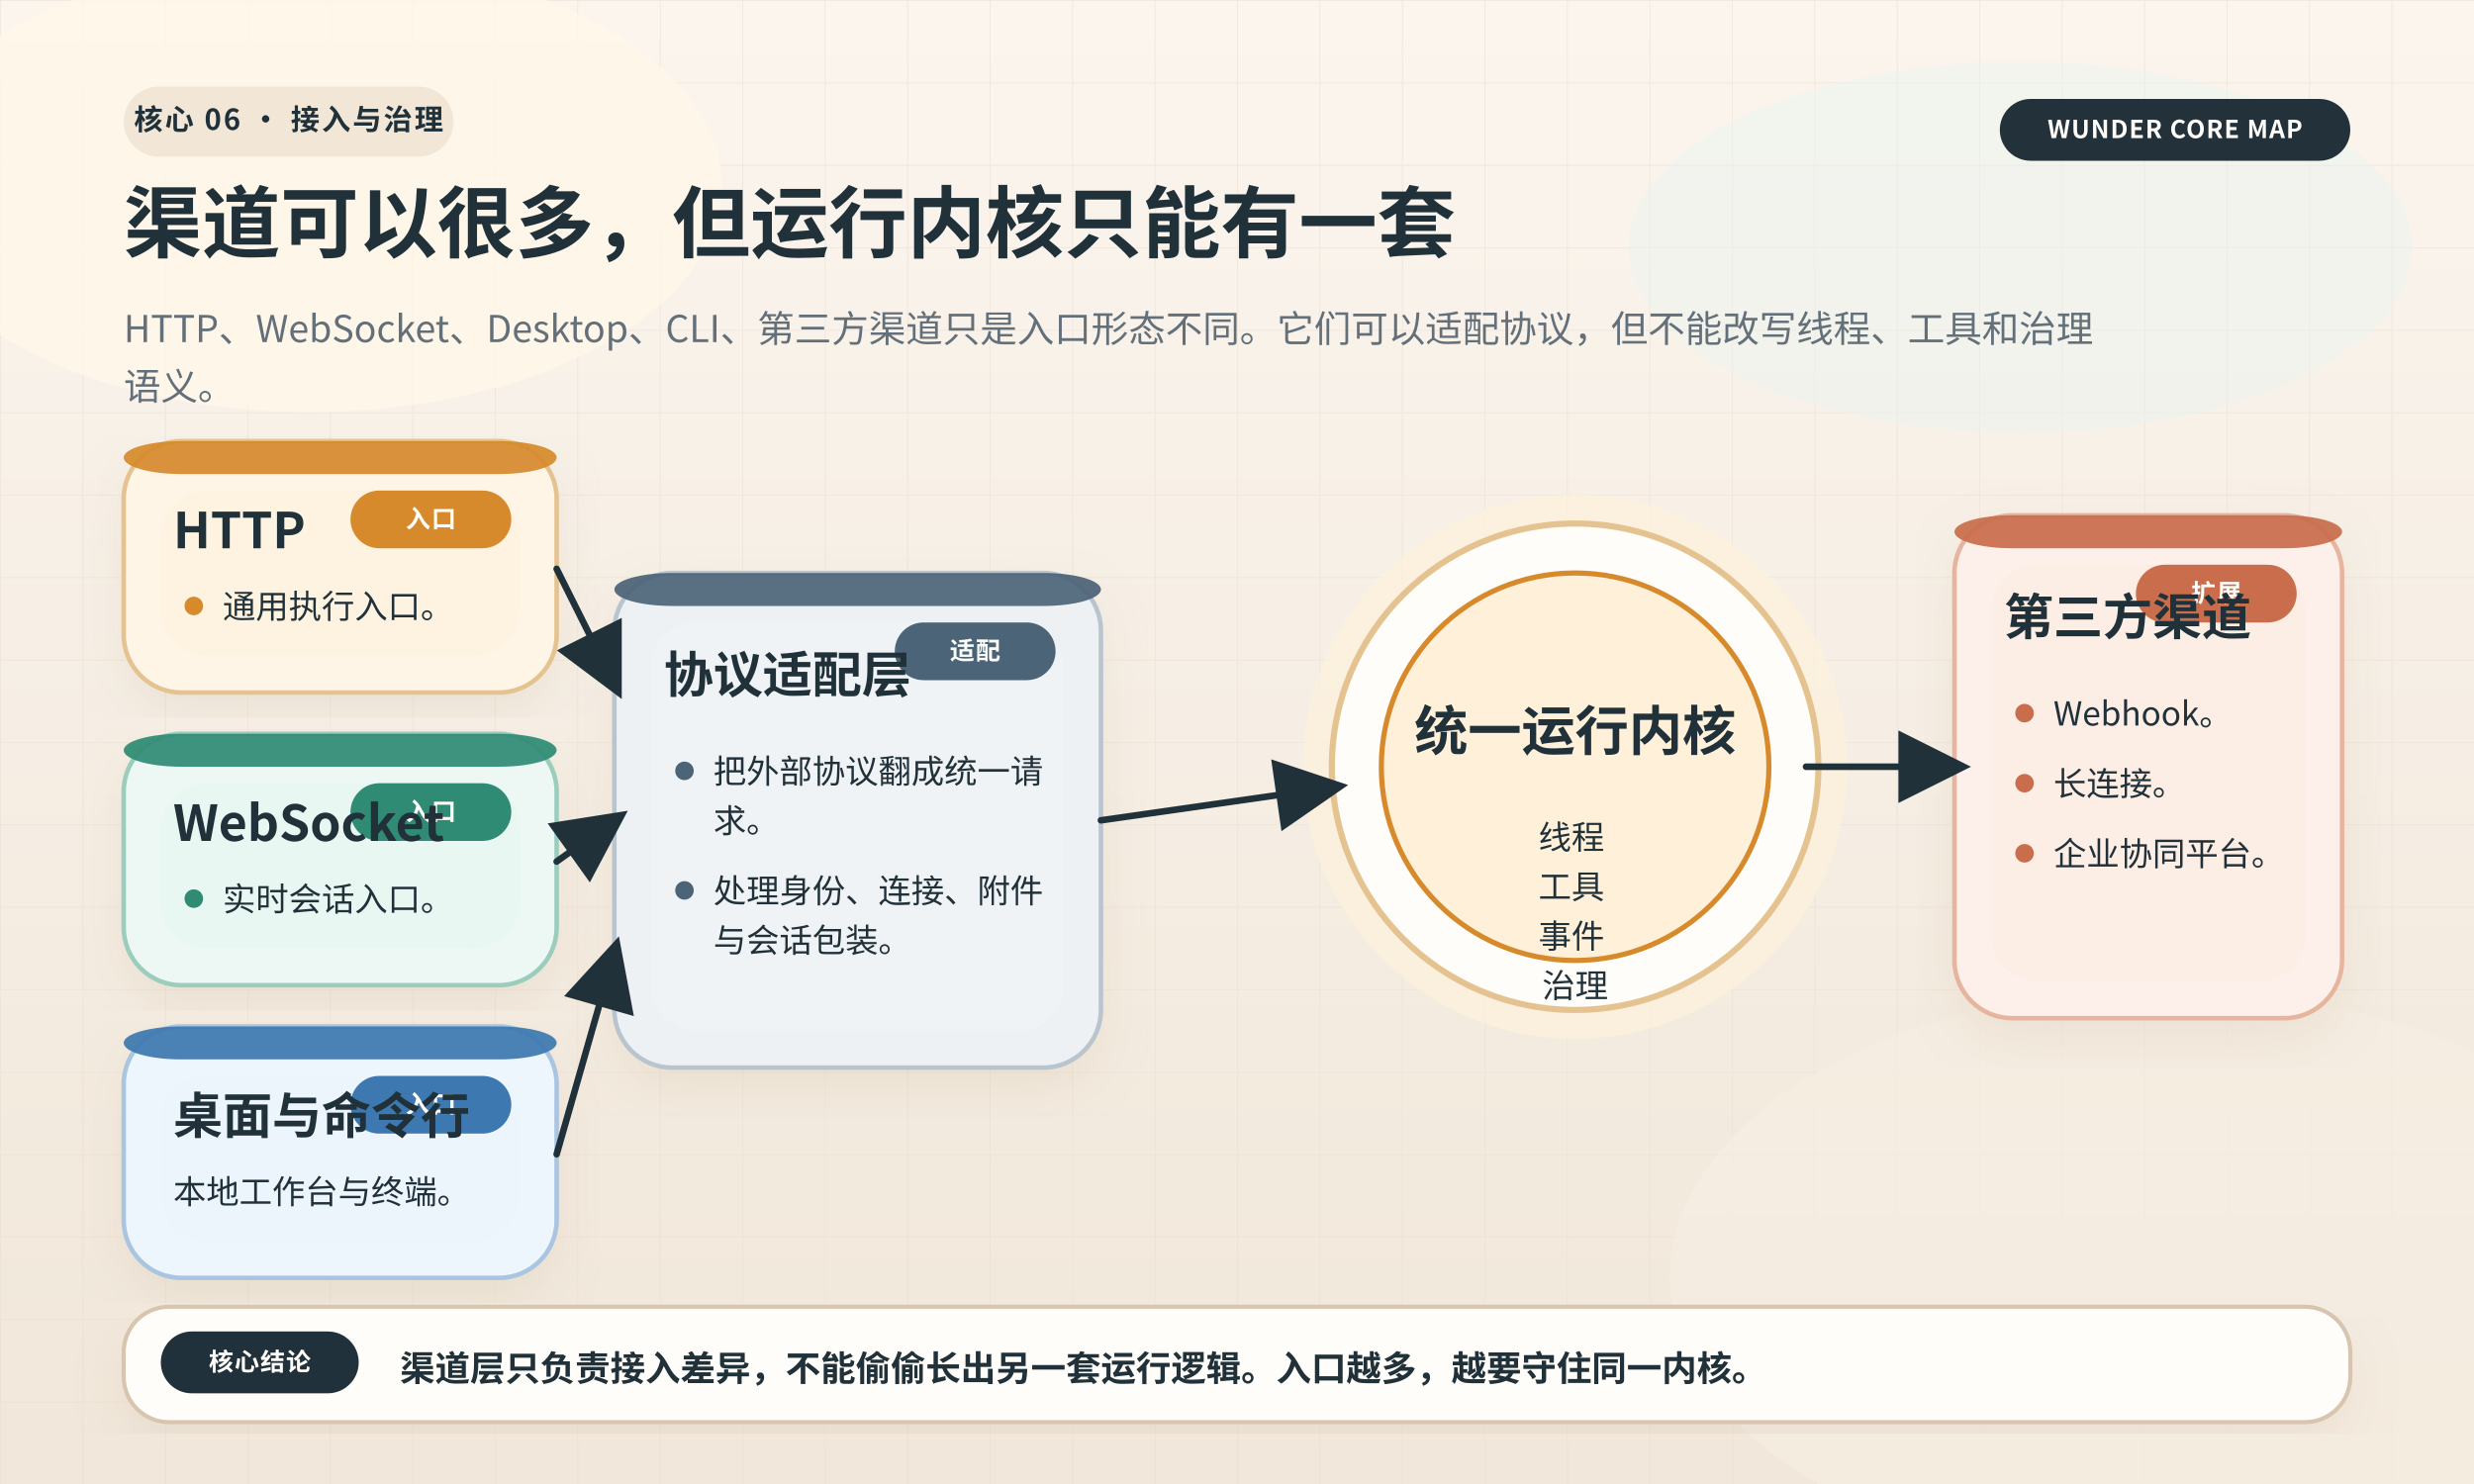
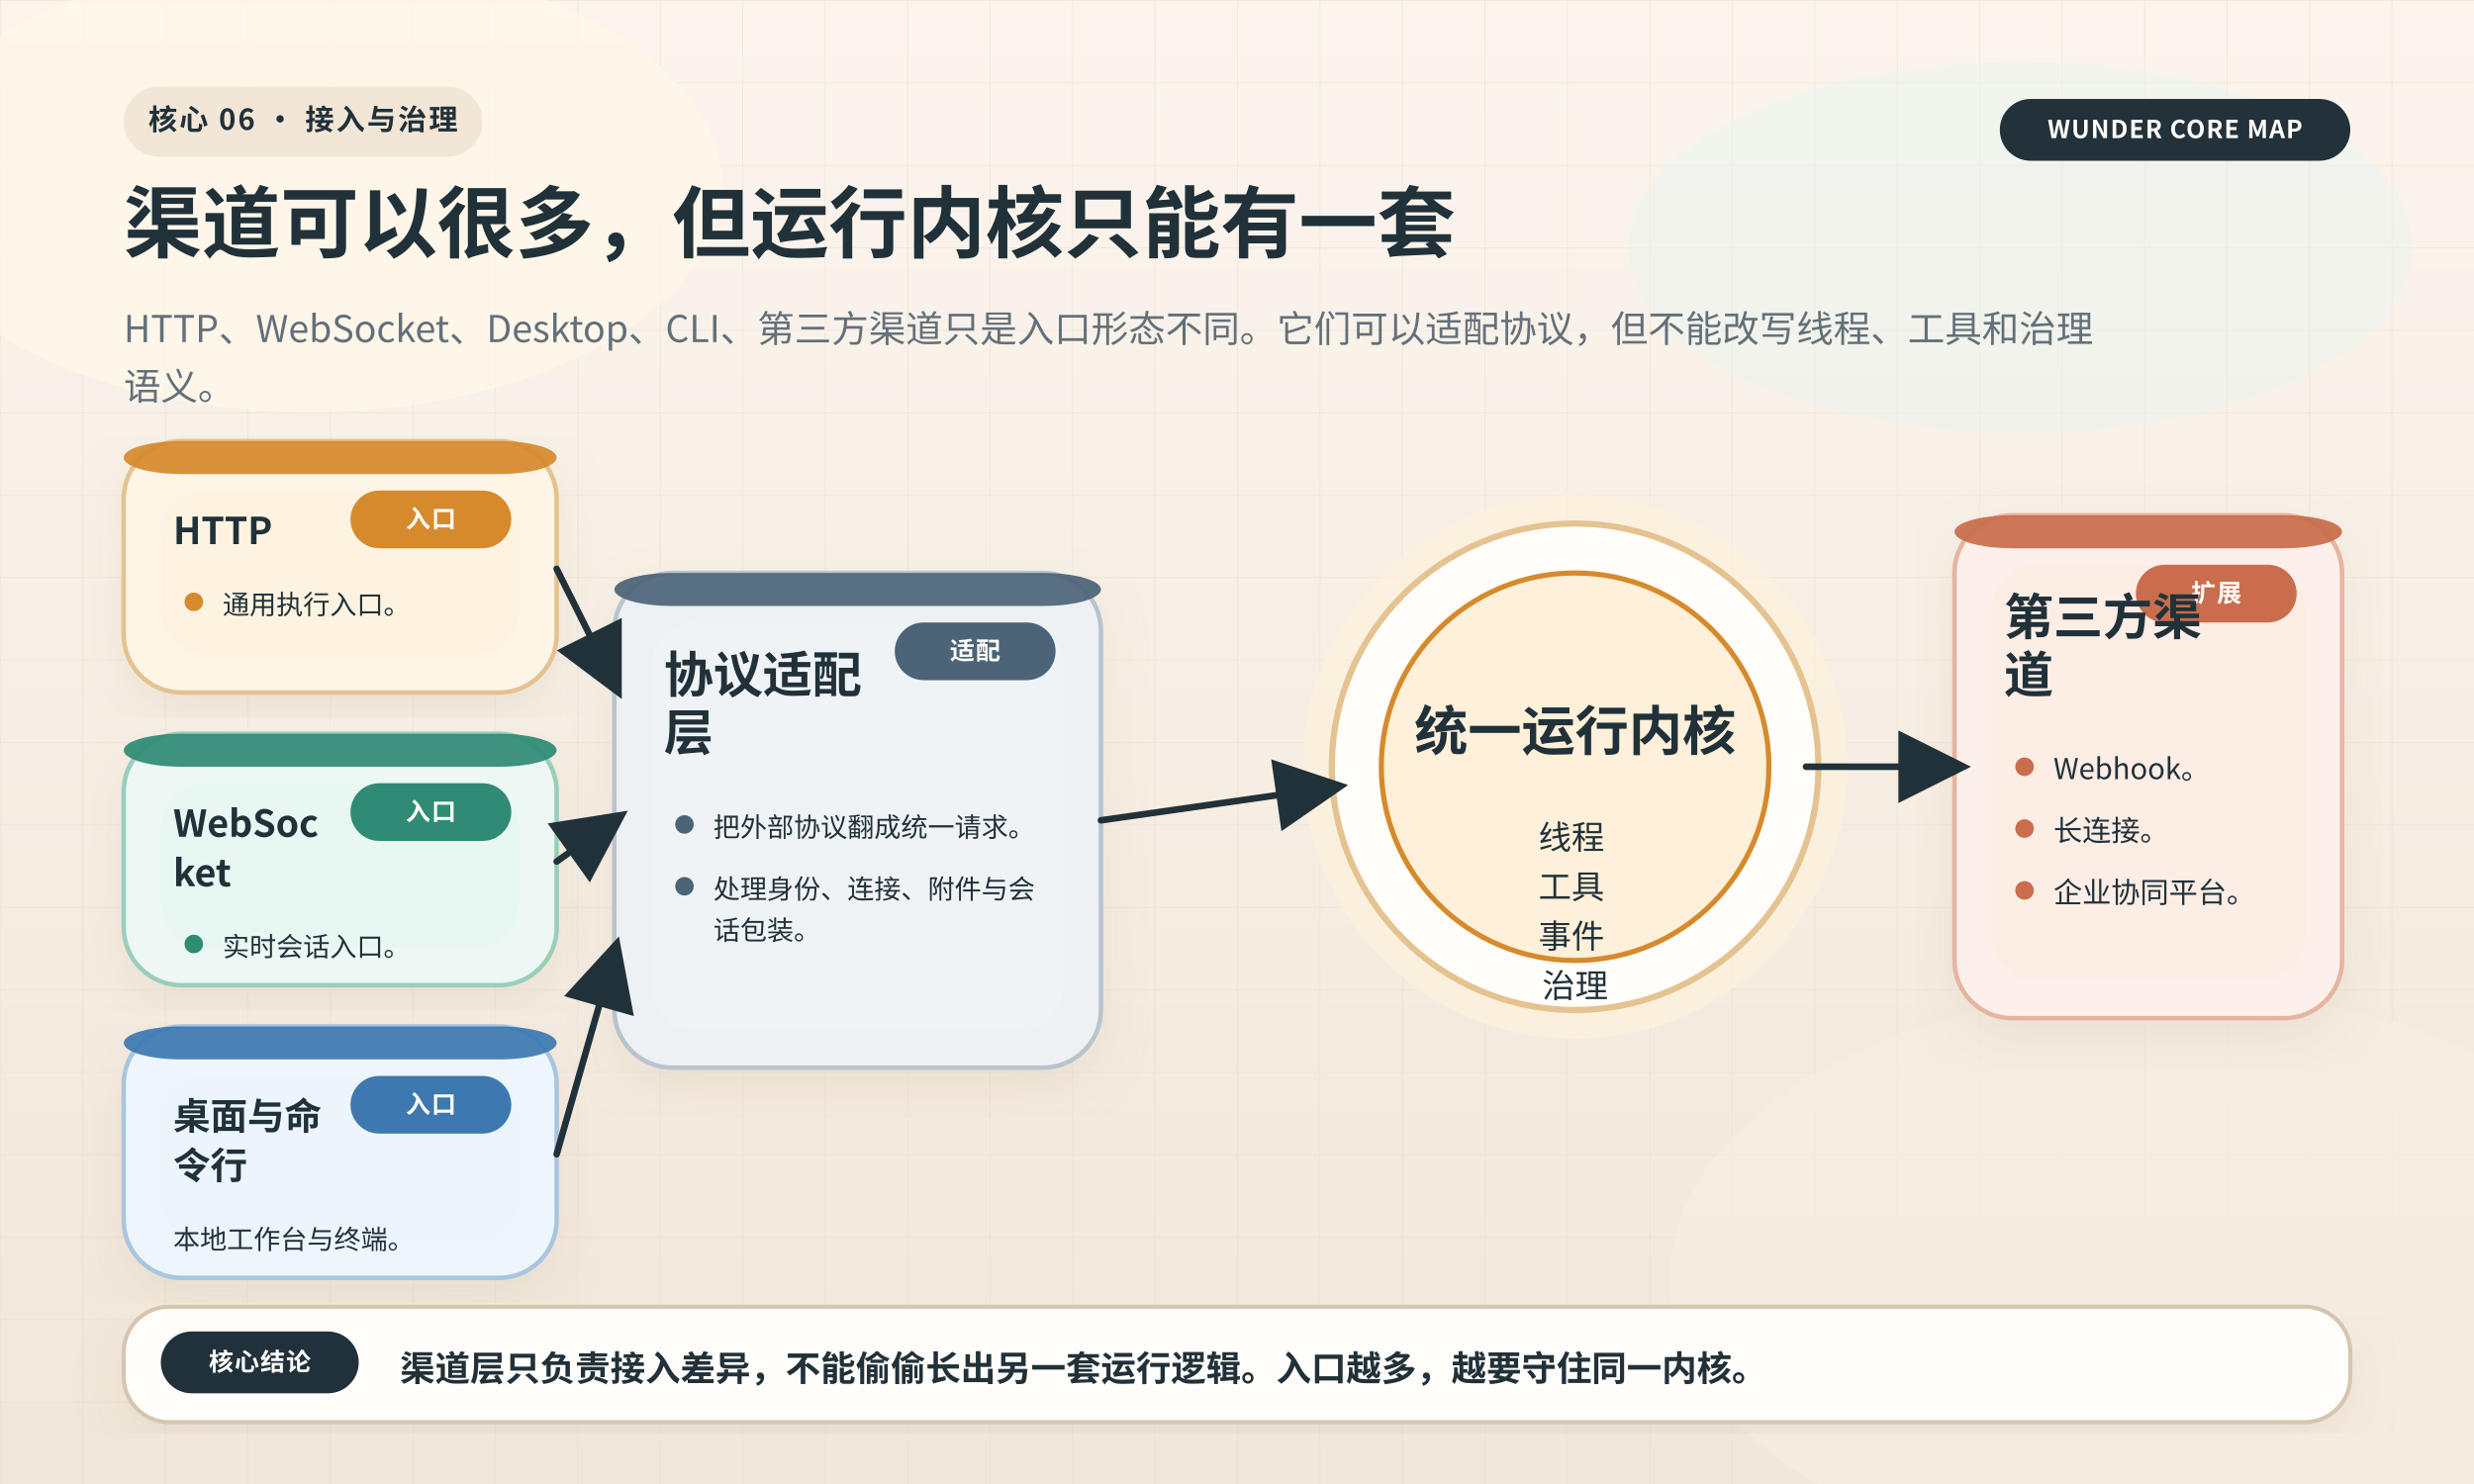
<svg xmlns="http://www.w3.org/2000/svg" width="1200" height="720" viewBox="0 0 1200 720">
  <style>
  .title { font: 700 38px "Microsoft YaHei", "PingFang SC", "Noto Sans CJK SC", sans-serif; fill: #21313A; }
  .subtitle { font: 400 18px "Microsoft YaHei", "PingFang SC", "Noto Sans CJK SC", sans-serif; fill: #63707A; }
  .eyebrow { font: 700 14px "Microsoft YaHei", "PingFang SC", "Noto Sans CJK SC", sans-serif; fill: #21313A; letter-spacing: 1px; }
  .badge { font: 700 13px "Microsoft YaHei", "PingFang SC", "Noto Sans CJK SC", sans-serif; fill: #21313A; }
  .card-title { font: 700 24px "Microsoft YaHei", "PingFang SC", "Noto Sans CJK SC", sans-serif; fill: #21313A; }
  .card-body { font: 400 16px "Microsoft YaHei", "PingFang SC", "Noto Sans CJK SC", sans-serif; fill: #21313A; }
  .small { font: 400 14px "Microsoft YaHei", "PingFang SC", "Noto Sans CJK SC", sans-serif; fill: #63707A; }
  .center-title { font: 700 26px "Microsoft YaHei", "PingFang SC", "Noto Sans CJK SC", sans-serif; fill: #21313A; }
  .center-body { font: 400 16px "Microsoft YaHei", "PingFang SC", "Noto Sans CJK SC", sans-serif; fill: #21313A; }
  .ribbon { font: 700 17px "Microsoft YaHei", "PingFang SC", "Noto Sans CJK SC", sans-serif; fill: #21313A; }
  .tag { font: 700 12px "Microsoft YaHei", "PingFang SC", "Noto Sans CJK SC", sans-serif; fill: #FFFDF9; letter-spacing: 0.5px; }
  .flow { stroke: #21313A; stroke-width: 3.2; fill: none; stroke-linecap: round; stroke-linejoin: round; marker-end: url(#arrow); }
  .flow-soft { stroke: #63707A; stroke-width: 2.6; fill: none; stroke-linecap: round; stroke-linejoin: round; marker-end: url(#arrow-soft); }
  .dash { stroke-dasharray: 8 8; }
</style>
  <defs>
    <linearGradient id="bg-grad" x1="0" y1="0" x2="0" y2="1">
      <stop offset="0%" stop-color="#FBF5EE" />
      <stop offset="100%" stop-color="#F1E7DA" />
    </linearGradient>
    <filter id="shadow" x="-10%" y="-10%" width="120%" height="120%">
      <feDropShadow dx="0" dy="10" stdDeviation="12" flood-color="#B39C82" flood-opacity="0.16" />
    </filter>
    <pattern id="grid" width="40" height="40" patternUnits="userSpaceOnUse">
      <path d="M 40 0 L 0 0 0 40" fill="none" stroke="#E8DCCD" stroke-width="1" />
    </pattern>
    <marker id="arrow" markerWidth="11" markerHeight="11" refX="8.5" refY="5.5" orient="auto">
      <path d="M0,0 L11,5.5 L0,11 z" fill="#21313A" />
    </marker>
    <marker id="arrow-soft" markerWidth="10" markerHeight="10" refX="8" refY="5" orient="auto">
      <path d="M0,0 L10,5 L0,10 z" fill="#63707A" />
    </marker>
  </defs>
  <rect x="0" y="0" width="1200" height="720" fill="url(#bg-grad)" />
  <rect x="0" y="0" width="1200" height="720" fill="url(#grid)" opacity="0.45" />
  <ellipse cx="150" cy="90" rx="200" ry="110" fill="#FFF7E8" opacity="0.8" />
  <ellipse cx="1050" cy="620" rx="240" ry="140" fill="#F7EEE3" opacity="0.7" />
  <ellipse cx="980" cy="120" rx="190" ry="90" fill="#E8F4F0" opacity="0.45" />
-   <rect x="60" y="42" width="160" height="34" rx="17" ry="17" fill="#F2E6D7" />
-   <text x="140.0" y="63.0" class="eyebrow" text-anchor="middle" fill="#21313A">核心 06 · 接入与治理</text>
+   <rect x="60" y="42" width="174" height="34" rx="17" ry="17" fill="#F2E6D7" />
+   <text x="147.0" y="63.0" class="eyebrow" text-anchor="middle" fill="#21313A">核心 06 · 接入与治理</text>
  <text x="60" y="122" class="title" text-anchor="start">
    <tspan x="60" dy="0">渠道可以很多，但运行内核只能有一套</tspan>
  </text>
  <text x="60" y="166" class="subtitle" text-anchor="start">
    <tspan x="60" dy="0">HTTP、WebSocket、Desktop、CLI、第三方渠道只是入口形态不同。它们可以适配协议，但不能改写线程、工具和治理</tspan>
    <tspan x="60" dy="28">语义。</tspan>
  </text>
  <rect x="970" y="48" width="170" height="30" rx="15" ry="15" fill="#23313B" />
  <text x="1055.0" y="67.0" class="tag" text-anchor="middle" fill="#FFFDF9">WUNDER CORE MAP</text>
  <g filter="url(#shadow)">
    <rect x="60" y="214" width="210" height="122" rx="28" ry="28" fill="#FFF5E7" stroke="#E4C391" stroke-width="2.2" />
    <rect x="60" y="214" width="210" height="16" rx="28" ry="28" fill="#D68A2B" opacity="0.92" />
    <rect x="78" y="238" width="174" height="80" rx="22" ry="22" fill="#FDF1DD" opacity="0.58" />
  </g>
  <rect x="170" y="238" width="78" height="28" rx="14" ry="14" fill="#D68A2B" />
  <text x="209.0" y="256.0" class="tag" text-anchor="middle" fill="#FFFDF9">入口</text>
-   <text x="84" y="266" class="card-title" text-anchor="start">
+   <text x="84" y="264" class="card-title" text-anchor="start" style="font-size:18px">
    <tspan x="84" dy="0">HTTP</tspan>
  </text>
-   <circle cx="94" cy="294" r="4.5" fill="#D68A2B" />
-   <text x="108" y="300" class="card-body" text-anchor="start">
+   <circle cx="94" cy="292" r="4.5" fill="#D68A2B" />
+   <text x="108" y="298" class="card-body" text-anchor="start" style="font-size:13px">
    <tspan x="108" dy="0">通用执行入口。</tspan>
  </text>
  <g filter="url(#shadow)">
    <rect x="60" y="356" width="210" height="122" rx="28" ry="28" fill="#EDF8F4" stroke="#9BCDBD" stroke-width="2.2" />
    <rect x="60" y="356" width="210" height="16" rx="28" ry="28" fill="#2F8B73" opacity="0.92" />
    <rect x="78" y="380" width="174" height="80" rx="22" ry="22" fill="#E7F6F1" opacity="0.58" />
  </g>
  <rect x="170" y="380" width="78" height="28" rx="14" ry="14" fill="#2F8B73" />
  <text x="209.0" y="398.0" class="tag" text-anchor="middle" fill="#FFFDF9">入口</text>
-   <text x="84" y="408" class="card-title" text-anchor="start">
-     <tspan x="84" dy="0">WebSocket</tspan>
+   <text x="84" y="406" class="card-title" text-anchor="start" style="font-size:18px">
+     <tspan x="84" dy="0">WebSoc</tspan>
+     <tspan x="84" dy="24">ket</tspan>
  </text>
-   <circle cx="94" cy="436" r="4.5" fill="#2F8B73" />
-   <text x="108" y="442" class="card-body" text-anchor="start">
+   <circle cx="94" cy="458" r="4.5" fill="#2F8B73" />
+   <text x="108" y="464" class="card-body" text-anchor="start" style="font-size:13px">
    <tspan x="108" dy="0">实时会话入口。</tspan>
  </text>
  <g filter="url(#shadow)">
    <rect x="60" y="498" width="210" height="122" rx="28" ry="28" fill="#EEF6FD" stroke="#A9C5E0" stroke-width="2.2" />
    <rect x="60" y="498" width="210" height="16" rx="28" ry="28" fill="#3D78B0" opacity="0.92" />
    <rect x="78" y="522" width="174" height="80" rx="22" ry="22" fill="#EAF3FB" opacity="0.58" />
  </g>
  <rect x="170" y="522" width="78" height="28" rx="14" ry="14" fill="#3D78B0" />
  <text x="209.0" y="540.0" class="tag" text-anchor="middle" fill="#FFFDF9">入口</text>
-   <text x="84" y="550" class="card-title" text-anchor="start">
-     <tspan x="84" dy="0">桌面与命令行</tspan>
+   <text x="84" y="548" class="card-title" text-anchor="start" style="font-size:18px">
+     <tspan x="84" dy="0">桌面与命</tspan>
+     <tspan x="84" dy="24">令行</tspan>
  </text>
-   <text x="84" y="584" class="card-body" text-anchor="start">
+   <text x="84" y="606" class="card-body" text-anchor="start" style="font-size:13px">
    <tspan x="84" dy="0">本地工作台与终端。</tspan>
  </text>
  <g filter="url(#shadow)">
    <rect x="298" y="278" width="236" height="240" rx="28" ry="28" fill="#EEF1F4" stroke="#B8C4CE" stroke-width="2.2" />
    <rect x="298" y="278" width="236" height="16" rx="28" ry="28" fill="#4C6477" opacity="0.92" />
    <rect x="316" y="302" width="200" height="198" rx="22" ry="22" fill="#F2F5F7" opacity="0.58" />
  </g>
  <rect x="434" y="302" width="78" height="28" rx="14" ry="14" fill="#4C6477" />
  <text x="473.0" y="320.0" class="tag" text-anchor="middle" fill="#FFFDF9">适配</text>
-   <text x="322" y="336" class="card-title" text-anchor="start">
-     <tspan x="322" dy="0">协议适配层</tspan>
+   <text x="322" y="336" class="card-title" text-anchor="start" style="font-size:24px">
+     <tspan x="322" dy="0">协议适配</tspan>
+     <tspan x="322" dy="28">层</tspan>
  </text>
-   <circle cx="332" cy="374" r="4.5" fill="#4C6477" />
-   <text x="346" y="380" class="card-body" text-anchor="start">
-     <tspan x="346" dy="0">把外部协议翻成统一请</tspan>
-     <tspan x="346" dy="24">求。</tspan>
+   <circle cx="332" cy="400" r="4.5" fill="#4C6477" />
+   <text x="346" y="406" class="card-body" text-anchor="start" style="font-size:13px">
+     <tspan x="346" dy="0">把外部协议翻成统一请求。</tspan>
  </text>
-   <circle cx="332" cy="432" r="4.5" fill="#4C6477" />
-   <text x="346" y="438" class="card-body" text-anchor="start">
-     <tspan x="346" dy="0">处理身份、连接、附件</tspan>
-     <tspan x="346" dy="24">与会话包装。</tspan>
+   <circle cx="332" cy="430" r="4.5" fill="#4C6477" />
+   <text x="346" y="436" class="card-body" text-anchor="start" style="font-size:13px">
+     <tspan x="346" dy="0">处理身份、连接、附件与会</tspan>
+     <tspan x="346" dy="20">话包装。</tspan>
  </text>
  <circle cx="764" cy="372" r="132" fill="#FDF1DD" opacity="0.72" />
  <circle cx="764" cy="372" r="118" fill="#FFFDF9" stroke="#E4C391" stroke-width="3" />
  <circle cx="764" cy="372" r="94" fill="#FFF0D9" stroke="#D68A2B" stroke-width="2.5" />
  <text x="764" y="364" class="center-title" text-anchor="middle">
    <tspan x="764" dy="0">统一运行内核</tspan>
  </text>
  <text x="764" y="412" class="center-body" text-anchor="middle">
    <tspan x="764" dy="0">线程</tspan>
    <tspan x="764" dy="24">工具</tspan>
    <tspan x="764" dy="24">事件</tspan>
    <tspan x="764" dy="24">治理</tspan>
  </text>
  <g filter="url(#shadow)">
    <rect x="948" y="250" width="188" height="244" rx="28" ry="28" fill="#FDF0EA" stroke="#E7B4A0" stroke-width="2.2" />
    <rect x="948" y="250" width="188" height="16" rx="28" ry="28" fill="#C96D4C" opacity="0.92" />
    <rect x="966" y="274" width="152" height="202" rx="22" ry="22" fill="#FBEAE2" opacity="0.58" />
  </g>
  <rect x="1036" y="274" width="78" height="28" rx="14" ry="14" fill="#C96D4C" />
  <text x="1075.0" y="292.0" class="tag" text-anchor="middle" fill="#FFFDF9">扩展</text>
-   <text x="972" y="308" class="card-title" text-anchor="start">
-     <tspan x="972" dy="0">第三方渠道</tspan>
+   <text x="972" y="308" class="card-title" text-anchor="start" style="font-size:24px">
+     <tspan x="972" dy="0">第三方渠</tspan>
+     <tspan x="972" dy="28">道</tspan>
  </text>
-   <circle cx="982" cy="346" r="4.5" fill="#C96D4C" />
-   <text x="996" y="352" class="card-body" text-anchor="start">
+   <circle cx="982" cy="372" r="4.5" fill="#C96D4C" />
+   <text x="996" y="378" class="card-body" text-anchor="start" style="font-size:14px">
    <tspan x="996" dy="0">Webhook。</tspan>
  </text>
-   <circle cx="982" cy="380" r="4.5" fill="#C96D4C" />
-   <text x="996" y="386" class="card-body" text-anchor="start">
+   <circle cx="982" cy="402" r="4.5" fill="#C96D4C" />
+   <text x="996" y="408" class="card-body" text-anchor="start" style="font-size:14px">
    <tspan x="996" dy="0">长连接。</tspan>
  </text>
-   <circle cx="982" cy="414" r="4.5" fill="#C96D4C" />
-   <text x="996" y="420" class="card-body" text-anchor="start">
+   <circle cx="982" cy="432" r="4.5" fill="#C96D4C" />
+   <text x="996" y="438" class="card-body" text-anchor="start" style="font-size:14px">
    <tspan x="996" dy="0">企业协同平台。</tspan>
  </text>
  <path class="flow" d="M270,276 L298,332" />
  <path class="flow" d="M270,418 L298,398" />
  <path class="flow" d="M270,560 L298,462" />
  <path class="flow" d="M534,398 L646,382" />
  <path class="flow" d="M876,372 L948,372" />
  <rect x="60" y="634" width="1080" height="56" rx="22" ry="22" fill="#FFFDF9" stroke="#D7C5AF" stroke-width="2" filter="url(#shadow)" />
  <rect x="78" y="646" width="96" height="30" rx="15" ry="15" fill="#21313B" />
  <text x="126.0" y="665.0" class="tag" text-anchor="middle" fill="#FFFDF9">核心结论</text>
  <text x="194" y="670" class="ribbon" text-anchor="start">
    <tspan x="194" dy="0">渠道层只负责接入差异，不能偷偷长出另一套运行逻辑。入口越多，越要守住同一内核。</tspan>
  </text>
</svg>
